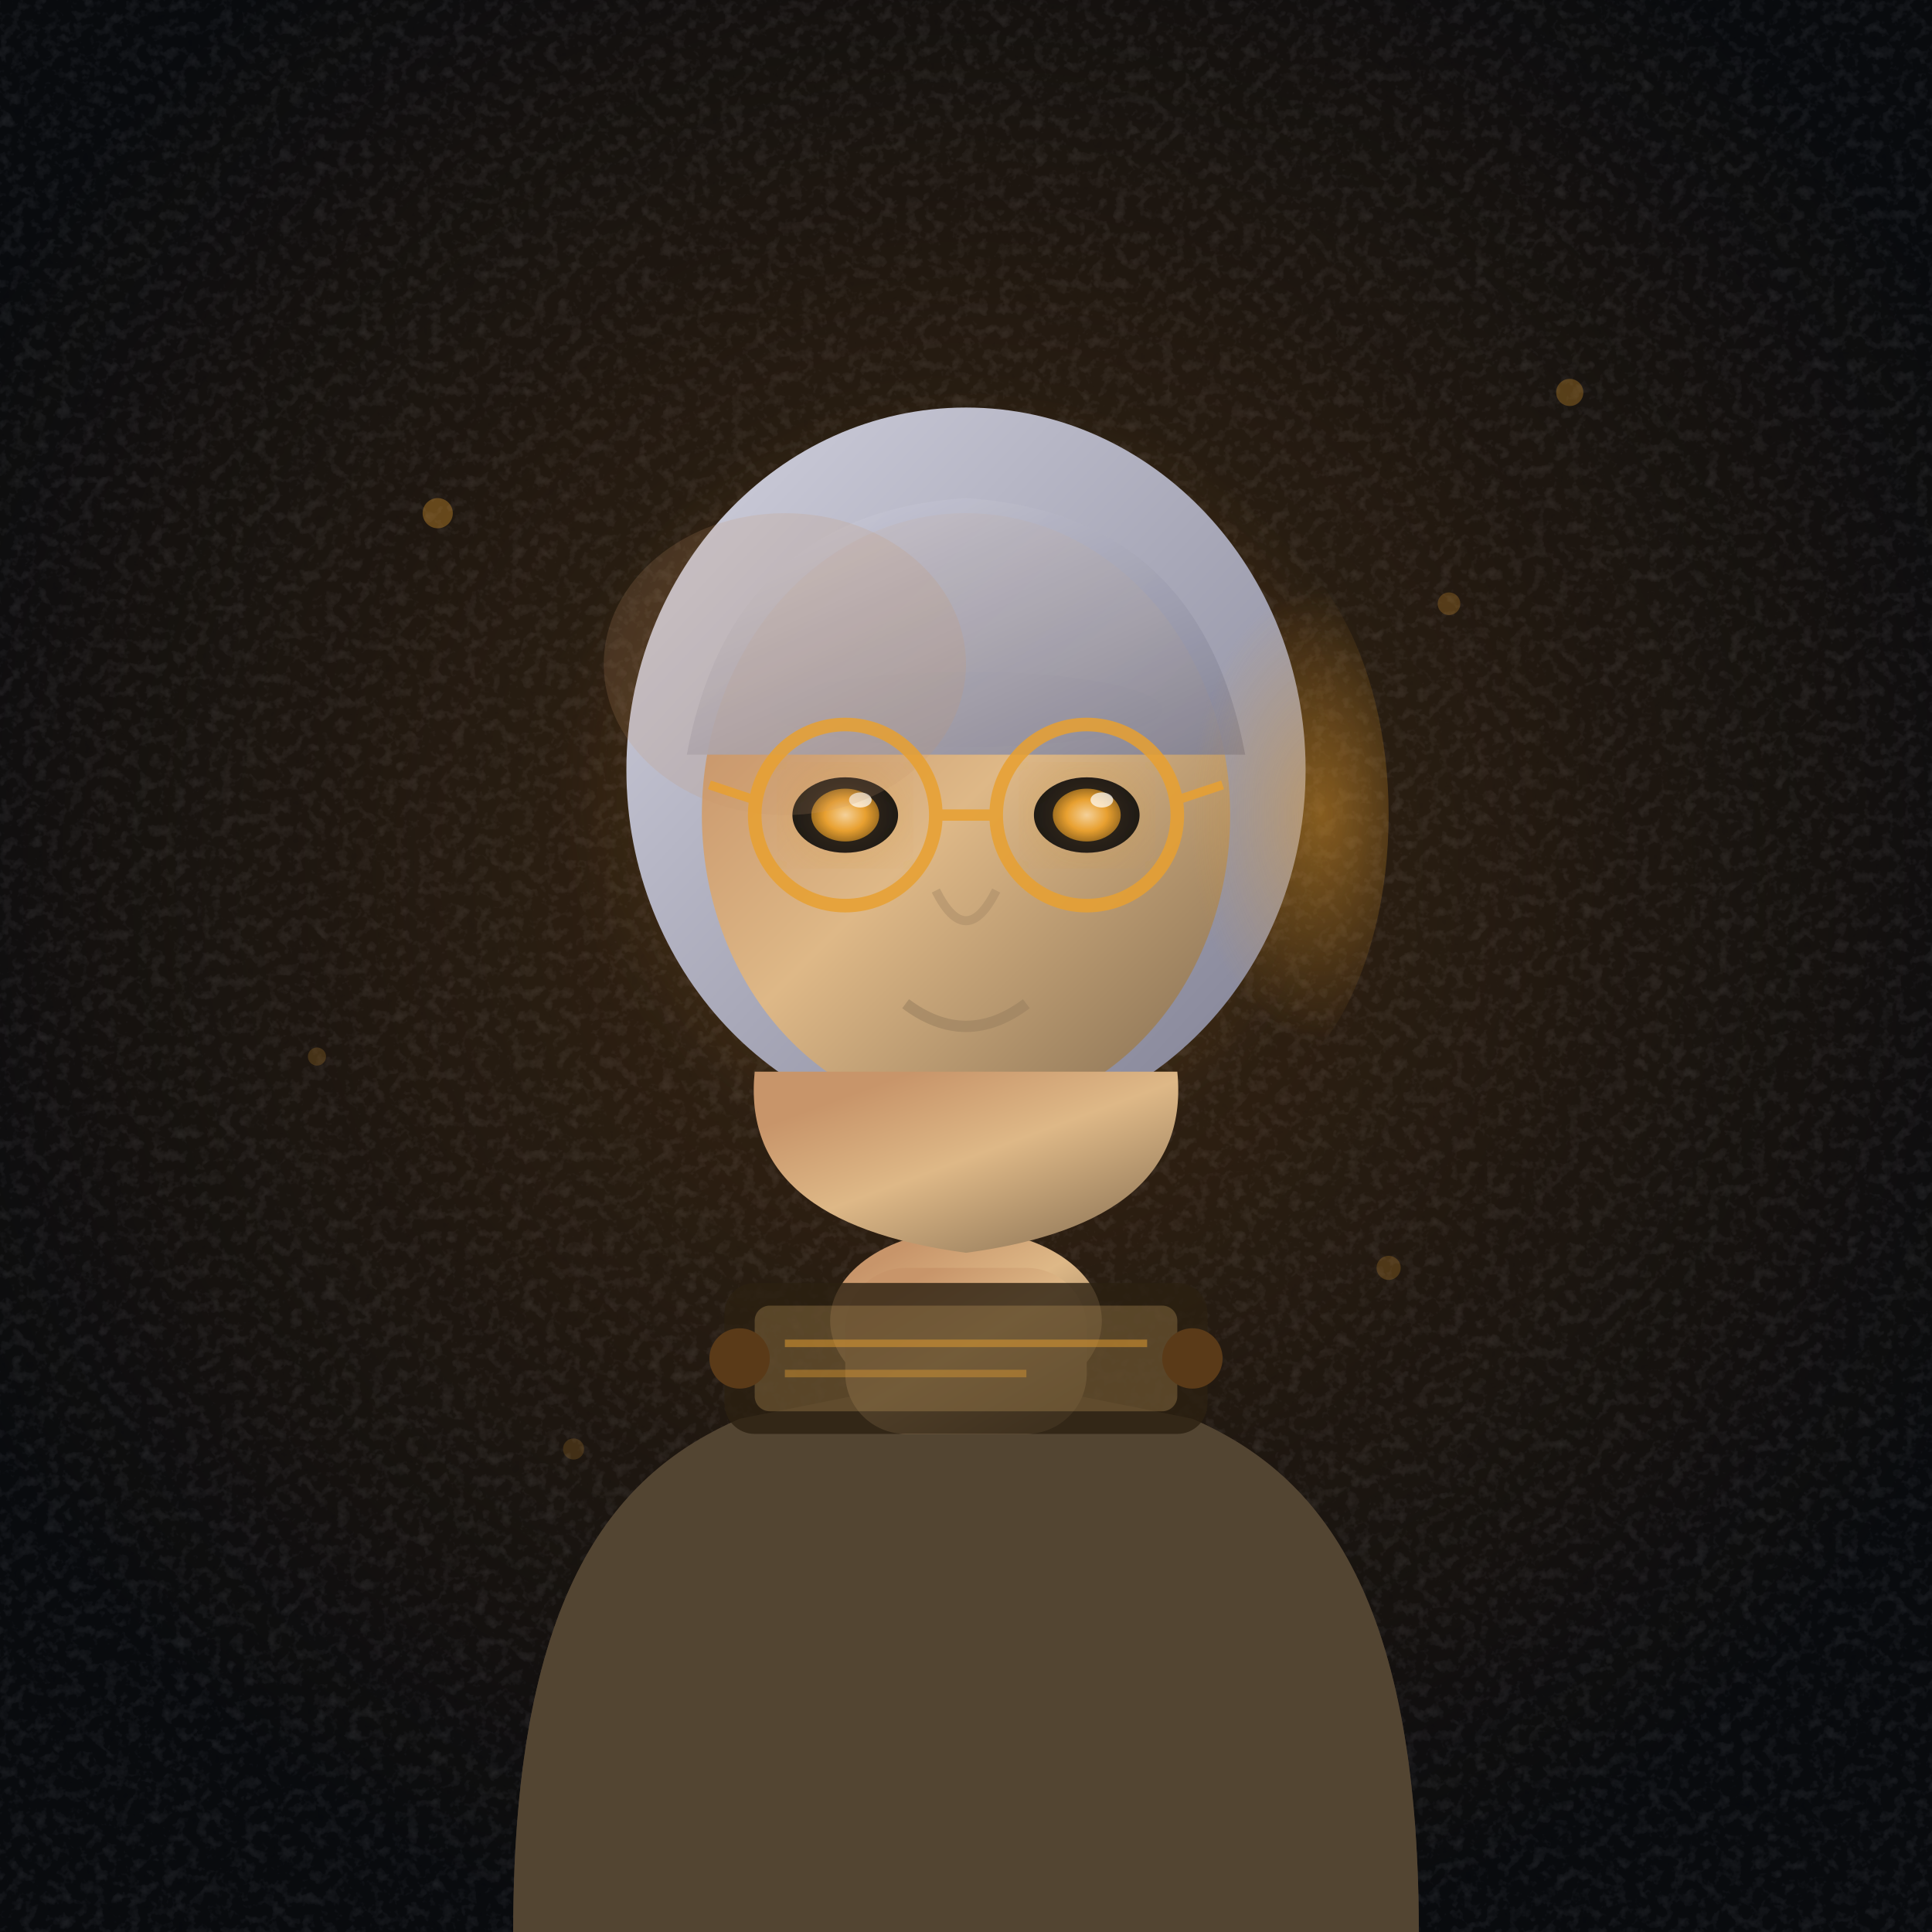
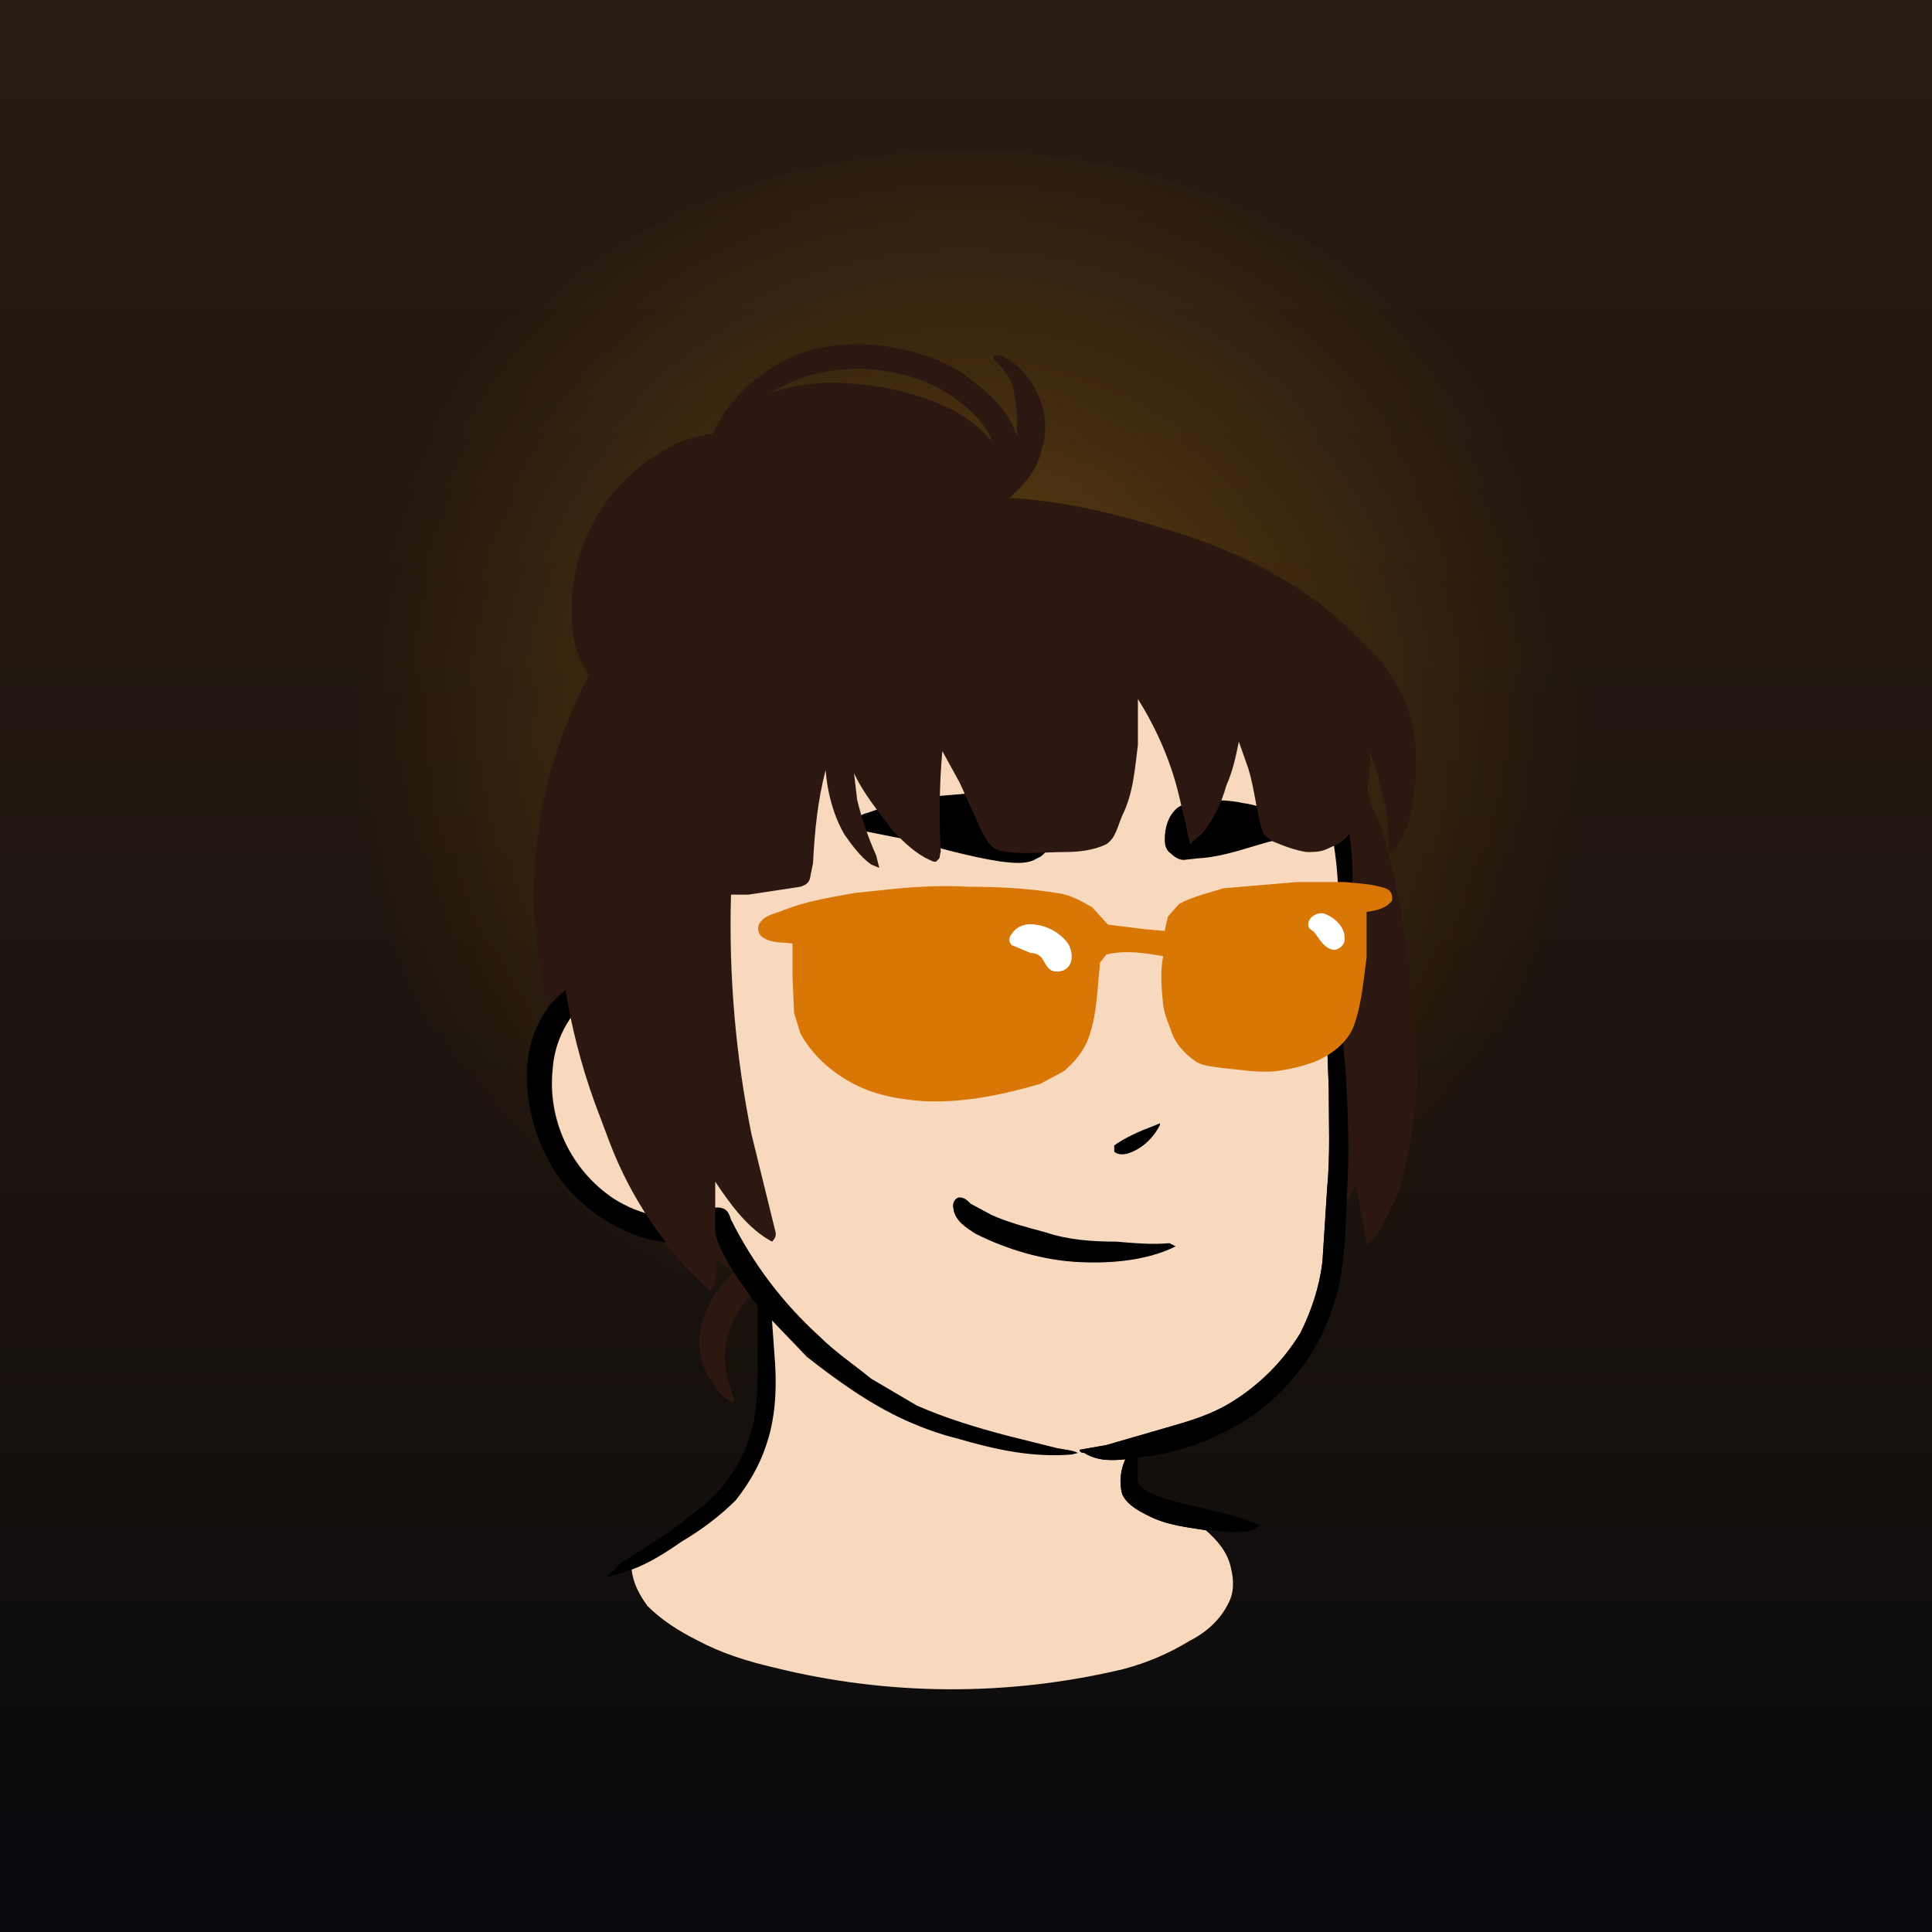
<svg xmlns="http://www.w3.org/2000/svg" viewBox="0 0 256 256" width="256" height="256">
  <defs>
-     <radialGradient id="bg-sage1" cx="50%" cy="45%" r="58%">
-       <stop offset="0%" stop-color="rgb(65,42,19)" />
-       <stop offset="60%" stop-color="rgb(30,22,16)" />
+     <linearGradient id="bg-sage1" x1="0%" y1="0%" x2="0%" y2="100%">
+       <stop offset="0%" stop-color="#281c12" />
+       <stop offset="65%" stop-color="#1a120c" />
      <stop offset="100%" stop-color="#07090e" />
+     </linearGradient>
+     <radialGradient id="glow-sage1" cx="50%" cy="42%" r="44%">
+       <stop offset="0%" stop-color="#f59e0b" stop-opacity="0.35" />
+       <stop offset="60%" stop-color="#f59e0b" stop-opacity="0.122" />
+       <stop offset="100%" stop-color="#f59e0b" stop-opacity="0" />
    </radialGradient>
-     <radialGradient id="ambi-sage1" cx="50%" cy="44%" r="38%">
-       <stop offset="0%" stop-color="#e8a030" stop-opacity="0.28" />
-       <stop offset="100%" stop-color="#e8a030" stop-opacity="0" />
-     </radialGradient>
-     <linearGradient id="skin-sage1" x1="20%" y1="15%" x2="85%" y2="90%">
-       <stop offset="0%" stop-color="#c8956a" />
-       <stop offset="45%" stop-color="#deb887" />
-       <stop offset="100%" stop-color="rgb(151,125,92)" />
-     </linearGradient>
-     <linearGradient id="hair-sage1" x1="0%" y1="0%" x2="100%" y2="100%">
-       <stop offset="0%" stop-color="rgb(210,210,223)" />
-       <stop offset="100%" stop-color="rgb(128,128,147)" />
-     </linearGradient>
-     <radialGradient id="rim-sage1" cx="80%" cy="50%" r="40%">
-       <stop offset="0%" stop-color="#e8a030" stop-opacity="0.70" />
-       <stop offset="100%" stop-color="#e8a030" stop-opacity="0" />
-     </radialGradient>
-     <radialGradient id="eye-sage1" cx="50%" cy="50%" r="50%">
-       <stop offset="0%" stop-color="rgb(244,208,152)" />
-       <stop offset="60%" stop-color="#e8a030" />
-       <stop offset="100%" stop-color="rgb(162,112,34)" />
-     </radialGradient>
-     <filter id="glow-sage1" x="-50%" y="-50%" width="200%" height="200%">
-       <feGaussianBlur stdDeviation="6" result="blur" />
-       <feMerge>
-         <feMergeNode in="blur" />
-         <feMergeNode in="SourceGraphic" />
-       </feMerge>
-     </filter>
-     <filter id="soft-sage1" x="-30%" y="-30%" width="160%" height="160%">
-       <feGaussianBlur stdDeviation="3" />
-     </filter>
-     <filter id="rim-blur-sage1" x="-40%" y="-40%" width="180%" height="180%">
-       <feGaussianBlur stdDeviation="4" />
-     </filter>
-     <filter id="noise-sage1">
-       <feTurbulence type="fractalNoise" baseFrequency="0.65" numOctaves="3" stitchTiles="stitch" result="noise" />
-       <feColorMatrix type="saturate" values="0" in="noise" result="grayNoise" />
-       <feBlend in="SourceGraphic" in2="grayNoise" mode="overlay" result="blended" />
-       <feComposite in="blended" in2="SourceGraphic" operator="in" />
-     </filter>
  </defs>
  <rect width="256" height="256" fill="url(#bg-sage1)" />
-   <rect width="256" height="256" fill="rgb(22,18,15)" filter="url(#noise-sage1)" opacity="0.12" />
-   <ellipse cx="128" cy="112" rx="72" ry="68" fill="url(#ambi-sage1)" />
-   <path d="M68,256 C68,210 82,195 98,188 L128,182 L158,188 C174,195 188,210 188,256 Z" fill="rgb(122,101,74)" />
-   <path d="M68,256 C68,210 82,195 98,188 L128,182 L158,188 C174,195 188,210 188,256 Z" fill="rgb(26,20,16)" opacity="0.4" />
-   <ellipse cx="128" cy="175" rx="18" ry="12" fill="url(#skin-sage1)" />
-   <rect x="112" y="168" width="32" height="22" rx="8" fill="url(#skin-sage1)" />
-   <ellipse cx="128" cy="102" rx="45" ry="48" fill="url(#hair-sage1)" />
-   <ellipse cx="128" cy="108" rx="35" ry="40" fill="url(#skin-sage1)" />
-   <path d="M100,142 Q98,162 128,166 Q158,162 156,142" fill="url(#skin-sage1)" />
-   <ellipse cx="128" cy="94" rx="26" ry="5" fill="rgb(182,151,111)" opacity="0.5" />
-   <ellipse cx="112" cy="108" rx="7" ry="5" fill="#0a0c10" />
-   <ellipse cx="144" cy="108" rx="7" ry="5" fill="#0a0c10" />
-   <ellipse cx="112" cy="108" rx="4.5" ry="3.5" fill="url(#eye-sage1)" filter="url(#glow-sage1)" />
-   <ellipse cx="144" cy="108" rx="4.5" ry="3.5" fill="url(#eye-sage1)" filter="url(#glow-sage1)" />
-   <ellipse cx="114" cy="106" rx="1.5" ry="1" fill="white" opacity="0.7" />
-   <ellipse cx="146" cy="106" rx="1.5" ry="1" fill="white" opacity="0.7" />
-   <path d="M124,118 Q128,126 132,118" stroke="rgb(167,138,101)" stroke-width="1.2" fill="none" opacity="0.5" />
-   <path d="M120,133 Q128,139 136,133" stroke="rgb(155,129,95)" stroke-width="1.5" fill="none" opacity="0.6" />
-   <path d="M91,100 Q97,68 128,66 Q159,68 165,100" fill="url(#hair-sage1)" opacity="0.9" />
-   <ellipse cx="162" cy="108" rx="22" ry="38" fill="url(#rim-sage1)" opacity="0.65" />
-   <ellipse cx="104" cy="88" rx="24" ry="20" fill="#c8956a" opacity="0.18" />
-   <g transform="translate(96,170)">
-     <rect x="0" y="0" width="64" height="20" rx="4" fill="#2a1f10" opacity="0.8" />
-     <rect x="4" y="3" width="56" height="14" rx="2" fill="#c8a060" opacity="0.3" />
-     <line x1="8" y1="8" x2="56" y2="8" stroke="#e8a030" stroke-width="1" opacity="0.5" />
-     <line x1="8" y1="12" x2="40" y2="12" stroke="#e8a030" stroke-width="1" opacity="0.4" />
-     <circle cx="2" cy="10" r="4" fill="#5a3a18" />
-     <circle cx="62" cy="10" r="4" fill="#5a3a18" />
-   </g>
-   <g opacity="0.85">
-     <circle cx="112" cy="108" r="12" fill="none" stroke="#e8a030" stroke-width="1.8" />
-     <circle cx="144" cy="108" r="12" fill="none" stroke="#e8a030" stroke-width="1.8" />
-     <line x1="124" y1="108" x2="132" y2="108" stroke="#e8a030" stroke-width="1.5" />
-     <line x1="100" y1="106" x2="94" y2="104" stroke="#e8a030" stroke-width="1.2" />
-     <line x1="156" y1="106" x2="162" y2="104" stroke="#e8a030" stroke-width="1.2" />
-   </g>
-   <circle cx="58" cy="68" r="2" fill="#e8a030" opacity="0.35" />
-   <circle cx="192" cy="80" r="1.5" fill="#e8a030" opacity="0.25" />
-   <circle cx="42" cy="140" r="1.2" fill="#e8a030" opacity="0.2" />
-   <circle cx="208" cy="52" r="1.8" fill="#e8a030" opacity="0.3" />
-   <circle cx="76" cy="192" r="1.4" fill="#e8a030" opacity="0.18" />
-   <circle cx="184" cy="168" r="1.6" fill="#e8a030" opacity="0.22" />
+   <circle cx="128" cy="112" r="92" fill="url(#glow-sage1)" />
+   <svg x="0" y="0" width="256" height="256" viewBox="0 0 980 980">
+     <mask id="viewboxMask">
+       <rect width="980" height="980" rx="0" ry="0" x="0" y="0" fill="#fff" />
+     </mask>
+     <g mask="url(#viewboxMask)">
+       <g transform="translate(0 29.4)">
+         <g transform="translate(98 98) scale(0.8)">
+           <g transform="translate(10 -60)">
+             <path fill-rule="evenodd" clip-rule="evenodd" d="M427 120c21 3 42 9 58 23 11 8 23 20 27 34 1-10 0-20-2-30-2-8-7-13-13-19 1-3 5-2 7-1 12 6 20 18 24 30 3 10 3 20 0 29-3 13-11 22-21 31a391 391 0 0 1 212 79l25 25c10 14 18 29 20 46 2 18 2 37-4 55-2 7-5 14-10 19l-3-1c7 22 10 45 13 67a1185 1185 0 0 1 6 77c-1 22-4 45-10 67-4 12-10 24-17 35l-5 4-1-7-6-31c-4 9-10 18-17 26-5 6-11 10-18 14l-3 3-9 6c-16 9-33 16-50 21a569 569 0 0 1-207 15v-1h-8c-19-3-38-8-55-15l-5-2-6-3c-6 6-11 12-15 19s-6 16-7 24c0 9 2 18 5 26v1l1 1c0 1 1 3-1 3-5-2-10-8-13-13-6-8-9-19-8-29 2-16 10-30 22-41l-11-7v1l-1 14-2 3-1 1-14-13c-18-19-33-41-43-65l-6-10-3-4a296 296 0 0 1-11-298c-8-11-11-25-11-39a115 115 0 0 1 63-106c6-4 14-6 21-7l1-1h4l4-7 2-4c11-17 28-31 47-39 17-7 36-8 55-6Zm-6 15c21 2 42 9 58 23 8 6 14 14 18 23a89 89 0 0 0-36-25c-17-7-36-11-54-12a118 118 0 0 0-51 6c19-12 42-17 65-15Zm316 243-1-1c0 8 0 16-2 24l2 6v2c5 10 9 20 11 31 2-3 1-6 1-10v-3a171 171 0 0 0-11-49Z" fill="#2c1810" />
+             <path d="M528 244c41 6 80 22 113 47 28 21 50 49 65 81 13 28 20 60 19 91-1 15-3 30-8 44h-2l1-21c1-30-2-59-13-87-10-30-28-57-50-79-42-40-98-62-156-63a243 243 0 0 0-196 94 207 207 0 0 0-40 139l2 25c8 0 19 0 25 7l-3 3-17 1c-12 1-24 5-33 13a64 64 0 0 0-17 39c-5 32 12 65 39 83 16 10 36 15 55 9 4-2 9-5 14-3 3 1 4 4 5 7a251 251 0 0 0 90 100c8 7 18 13 28 18 18 8 38 14 57 19l32 8c5 1 9 1 13 3l-4 1c-25 2-48-3-72-10-12-3-23-7-34-12a306 306 0 0 1-84-63l2 28c1 17 0 35-6 52-4 12-11 24-19 34-10 10-22 19-34 26-10 7-21 14-32 18l-16 5 9-9 31-20 22-17a95 95 0 0 0 32-56c2-14 2-28 2-43v-27c-10-14-22-29-27-46-17 8-38 7-55-1-17-7-32-19-43-33-12-17-19-36-21-56s2-40 15-56c9-10 22-18 35-21-4-14-6-29-6-44a234 234 0 0 1 83-173 249 249 0 0 1 199-55Z" fill="#000" />
+             <path d="M653 320c22 22 40 49 50 79 11 28 14 57 13 87l-1 21-5 15-2 13 2 56c0 21 1 42-1 63l-3 47c-2 16-7 31-14 45-11 18-26 33-44 44-13 8-27 12-41 16l-38 11-17 3c0 1 1 2 3 2 8 5 17 5 26 4-3 7-4 14-2 22 3 7 11 11 17 14 12 6 24 7 36 9 7 6 14 14 16 24 2 8 2 16-2 23-5 10-14 18-24 23-13 8-27 14-42 18a468 468 0 0 1-222-1c-17-4-33-9-48-17-12-6-23-13-32-22-5-7-9-14-10-23 11-4 22-11 32-18 12-7 24-16 34-26 8-10 15-22 19-34 6-17 7-35 6-52l-2-28 22 23c19 15 40 30 62 40 11 5 22 9 34 12 24 7 47 12 72 10l4-1c-4-2-8-2-13-3l-32-8c-19-5-39-11-57-19l-29-17c-11-9-23-17-33-27a251 251 0 0 1-56-74c-1-3-2-6-5-7-5-2-10 1-14 3-19 6-39 1-55-9a88 88 0 0 1-39-83c1-14 7-28 17-39 9-8 21-12 33-13l17-1 3-3c-6-7-17-7-25-7l-2-25a207 207 0 0 1 40-139 243 243 0 0 1 196-94c58 1 114 23 156 63Z" fill="#f8d9bd" />
+             <path d="M710 522c3 0 3 4 4 6 3 11 4 23 5 34l2 21c1 22 2 43 1 65-1 21-1 44-5 65a136 136 0 0 1-80 99c-15 7-31 11-48 13v15c1 3 3 4 5 6 12 6 23 8 36 11 12 3 24 5 36 11-3 3-7 4-11 4-7 1-15-1-23-1-12-2-24-3-36-9-6-3-14-7-17-14-2-8-1-15 2-22-9 1-18 1-26-4-2 0-3-1-3-2l17-3 38-11c14-4 28-8 41-16 18-11 33-26 44-44 7-14 12-29 14-45l3-47c2-21 1-42 1-63l-2-56 2-13ZM252 549c8 0 17 1 23 7 5 4 10 9 12 15 1 3 0 6-2 8l-13 8c-7 6-7 19 0 25 6 5 14 8 21 11 2 0 5 1 6 3-1 2-3 3-5 3-10 0-20-3-28-9-5-3-8-8-9-13-2-8-2-17 4-24 4-6 11-9 18-12-4-5-7-11-14-13-7-3-15-3-22-5l9-4Z" fill="#000" />
+             <path d="M642 509c6-1 10 2 13 7 3 7 3 17-1 24-3 5-10 8-16 5-5-3-6-8-7-13-1-4 0-10 2-14s5-8 9-9ZM494 514c6-3 11-1 15 3 5 6 6 15 2 22-2 5-8 11-14 11-5 0-9-4-12-8-3-7-2-14 1-21 2-3 5-6 8-7Z" fill="#000000" />
+             <path d="M480 404c10 1 19 0 29 3 9 3 18 10 22 19 4 6 2 16-6 19-6 4-15 3-23 2-20-3-40-9-60-14l-20-4-10-2-4-4c2-4 6-6 10-7l20-7 18-3 24-2ZM656 410c8 1 15 4 22 7l9 4c2 2 3 6 1 8l-10 4c-17 4-33 11-51 12l-9 1c-3 0-6-2-8-4-3-2-4-5-4-9 0-7 2-15 8-20 4-3 11-4 16-5 8 0 17 0 26 2Z" fill="#000000" />
+             <path d="M603 613v1c-4 8-11 15-20 18-3 1-7 1-9-1v-4c7-5 16-9 24-12l5-2Z" fill="#000000" />
+             <path d="M476 660c3 0 5 2 7 4l13 7c11 5 23 8 34 11 15 5 30 6 45 6 12 1 23 2 34 1l4 2c-18 9-41 11-61 10-23-1-46-8-66-18-6-4-13-8-14-16-1-3 1-7 4-7Z" fill="#000000" />
+             <path d="M690 460h30c9 1 17 1 26 4 3 1 5 4 4 8-4 5-10 6-16 7v29c-2 14-3 29-8 43-4 11-15 19-25 23-8 3-17 5-25 6-11 1-22-1-33-2-6-1-12-1-17-4-6-4-12-10-15-17-2-6-5-12-6-19-1-10-2-21 0-31-12-2-24-4-36-1l-4 5-1 11c-1 12-2 25-6 36-3 9-9 16-16 22l-15 8c-24 7-48 12-73 11-16-1-33-4-47-12-13-7-25-18-32-31l-4-13-1-23v-21c-7-1-13 0-19-4-3-2-4-7-1-10 3-4 9-5 14-7 15-6 29-8 45-11l19-2c18-2 36-3 54-2 19 0 37 1 56 4 8 1 15 5 22 9l10 11 24 3 12 1 2-9 7-8c9-5 19-7 28-10l47-4Z" fill="#d97706" />
+             <path d="M707 480c6 2 13 8 13 15 1 4-3 8-7 8-6-1-9-7-12-11-2-2-4-2-4-5 0-5 6-8 10-7ZM524 487c8 1 15 5 20 11 3 4 4 10 2 14s-7 6-12 4c-3-2-4-5-6-8-2-2-4-3-7-3l-12-5c-2-2-2-5 0-7 3-5 9-7 15-6Z" fill="#fff" />
+             <path d="M492 216c35 0 70 7 103 17 23 6 45 14 66 24 23 12 45 25 63 44 15 13 27 28 35 46 3 8 5 17 6 26 1 13 0 26-2 39-2 10-6 22-13 30l-2-6c0-20-5-40-12-59 1 19-3 40-15 55-4 4-8 5-12 7s-9 2-13 2c-7-1-15-4-22-7-2-2-5-3-6-6-4-13-5-27-9-40l-6-17c-2 10-4 19-8 28-3 11-8 21-15 30l-8 7-3-14-4-17c-5-21-14-42-26-61v29c-2 16-3 31-10 45-3 7-4 14-10 18-8 4-18 5-27 5-13 0-28 2-41-1-6-2-8-7-11-12l-14-31-11-20c-2 22-2 43-1 64-1 2 0 4-2 5-1 2-3 1-5 0-9-4-16-11-23-18-9-12-19-24-25-37l2 17c3 12 7 24 12 35l2 8-5-2c-7-5-12-12-17-19-7-12-11-27-12-41-5 19-7 39-8 59l-2 10c-1 3-3 4-6 5l-33 5h-11a670 670 0 0 0 13 152l15 61c1 3 0 5-2 7-15-8-26-23-36-38v63l-3 6a245 245 0 0 1-64-94l-6-16a397 397 0 0 1-27-151c1-40 9-80 26-116a217 217 0 0 1 76-91l31-17c11-4 22-9 34-10 10-1 21-3 31 0 4 1 8-1 12-2 20-4 41-6 61-6Z" fill="#2c1810" />
+           </g>
+           <g transform="translate(10 -60)" />
+         </g>
+       </g>
+     </g>
+   </svg>
</svg>
